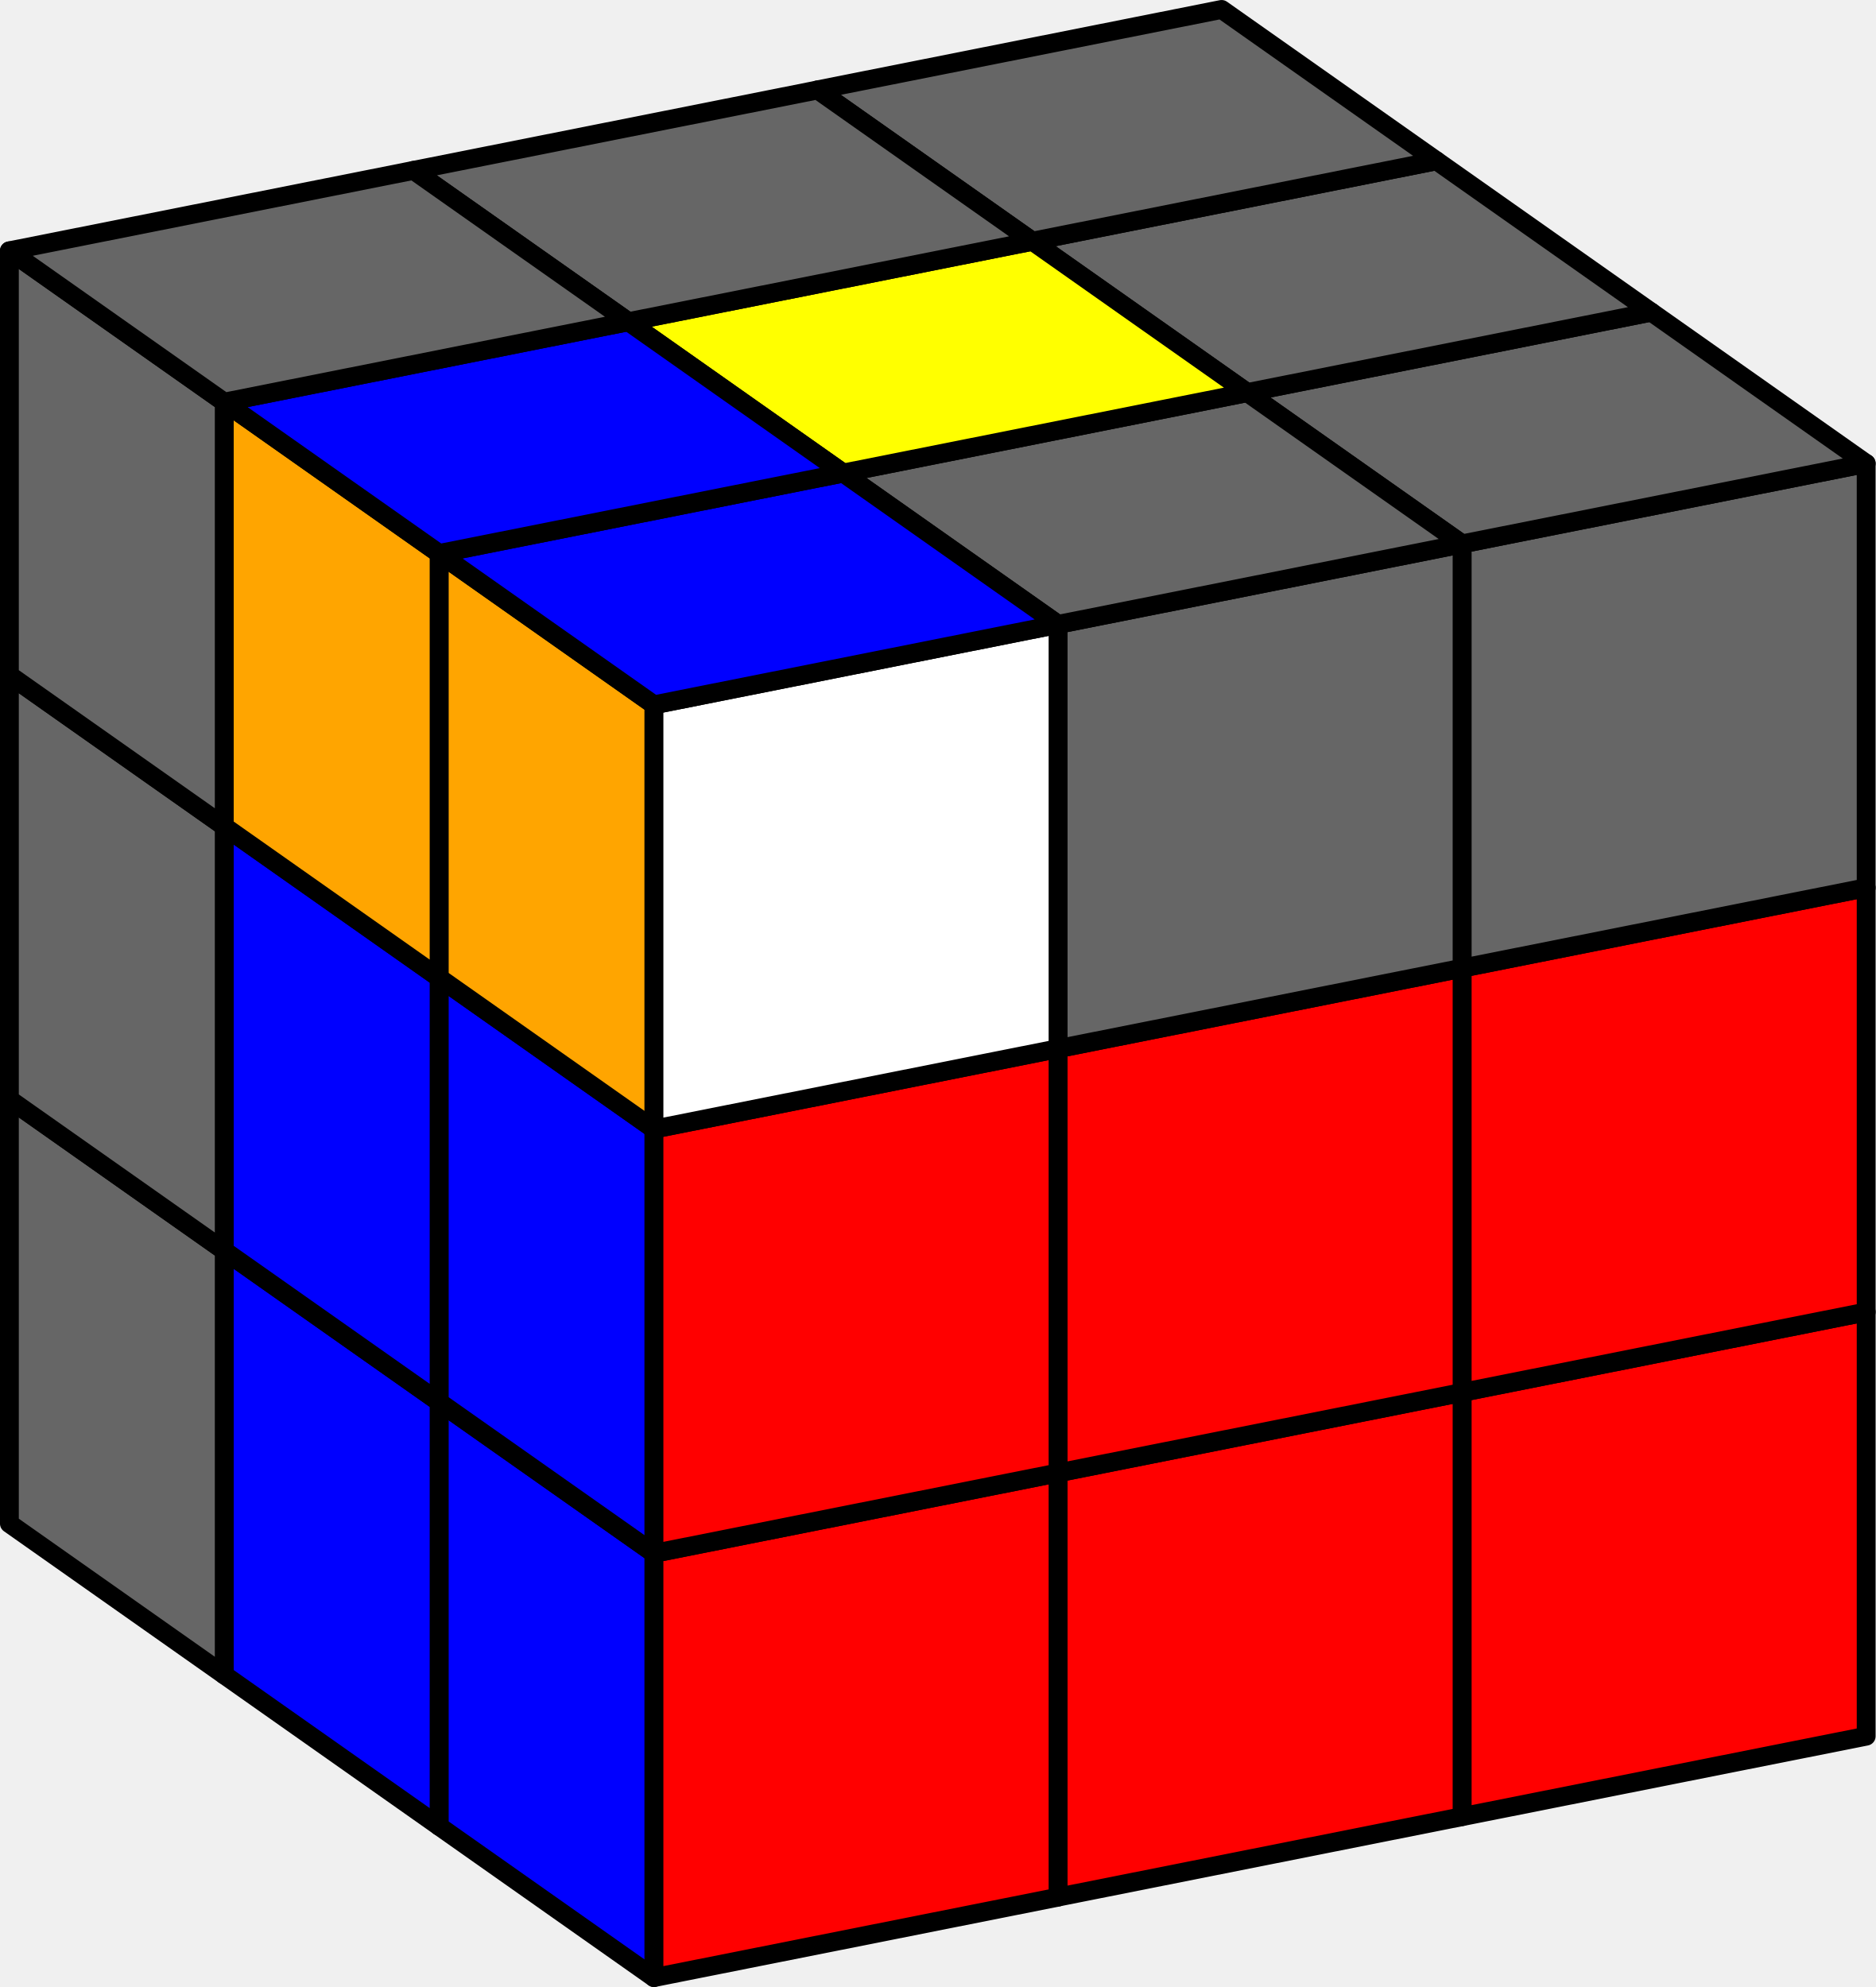
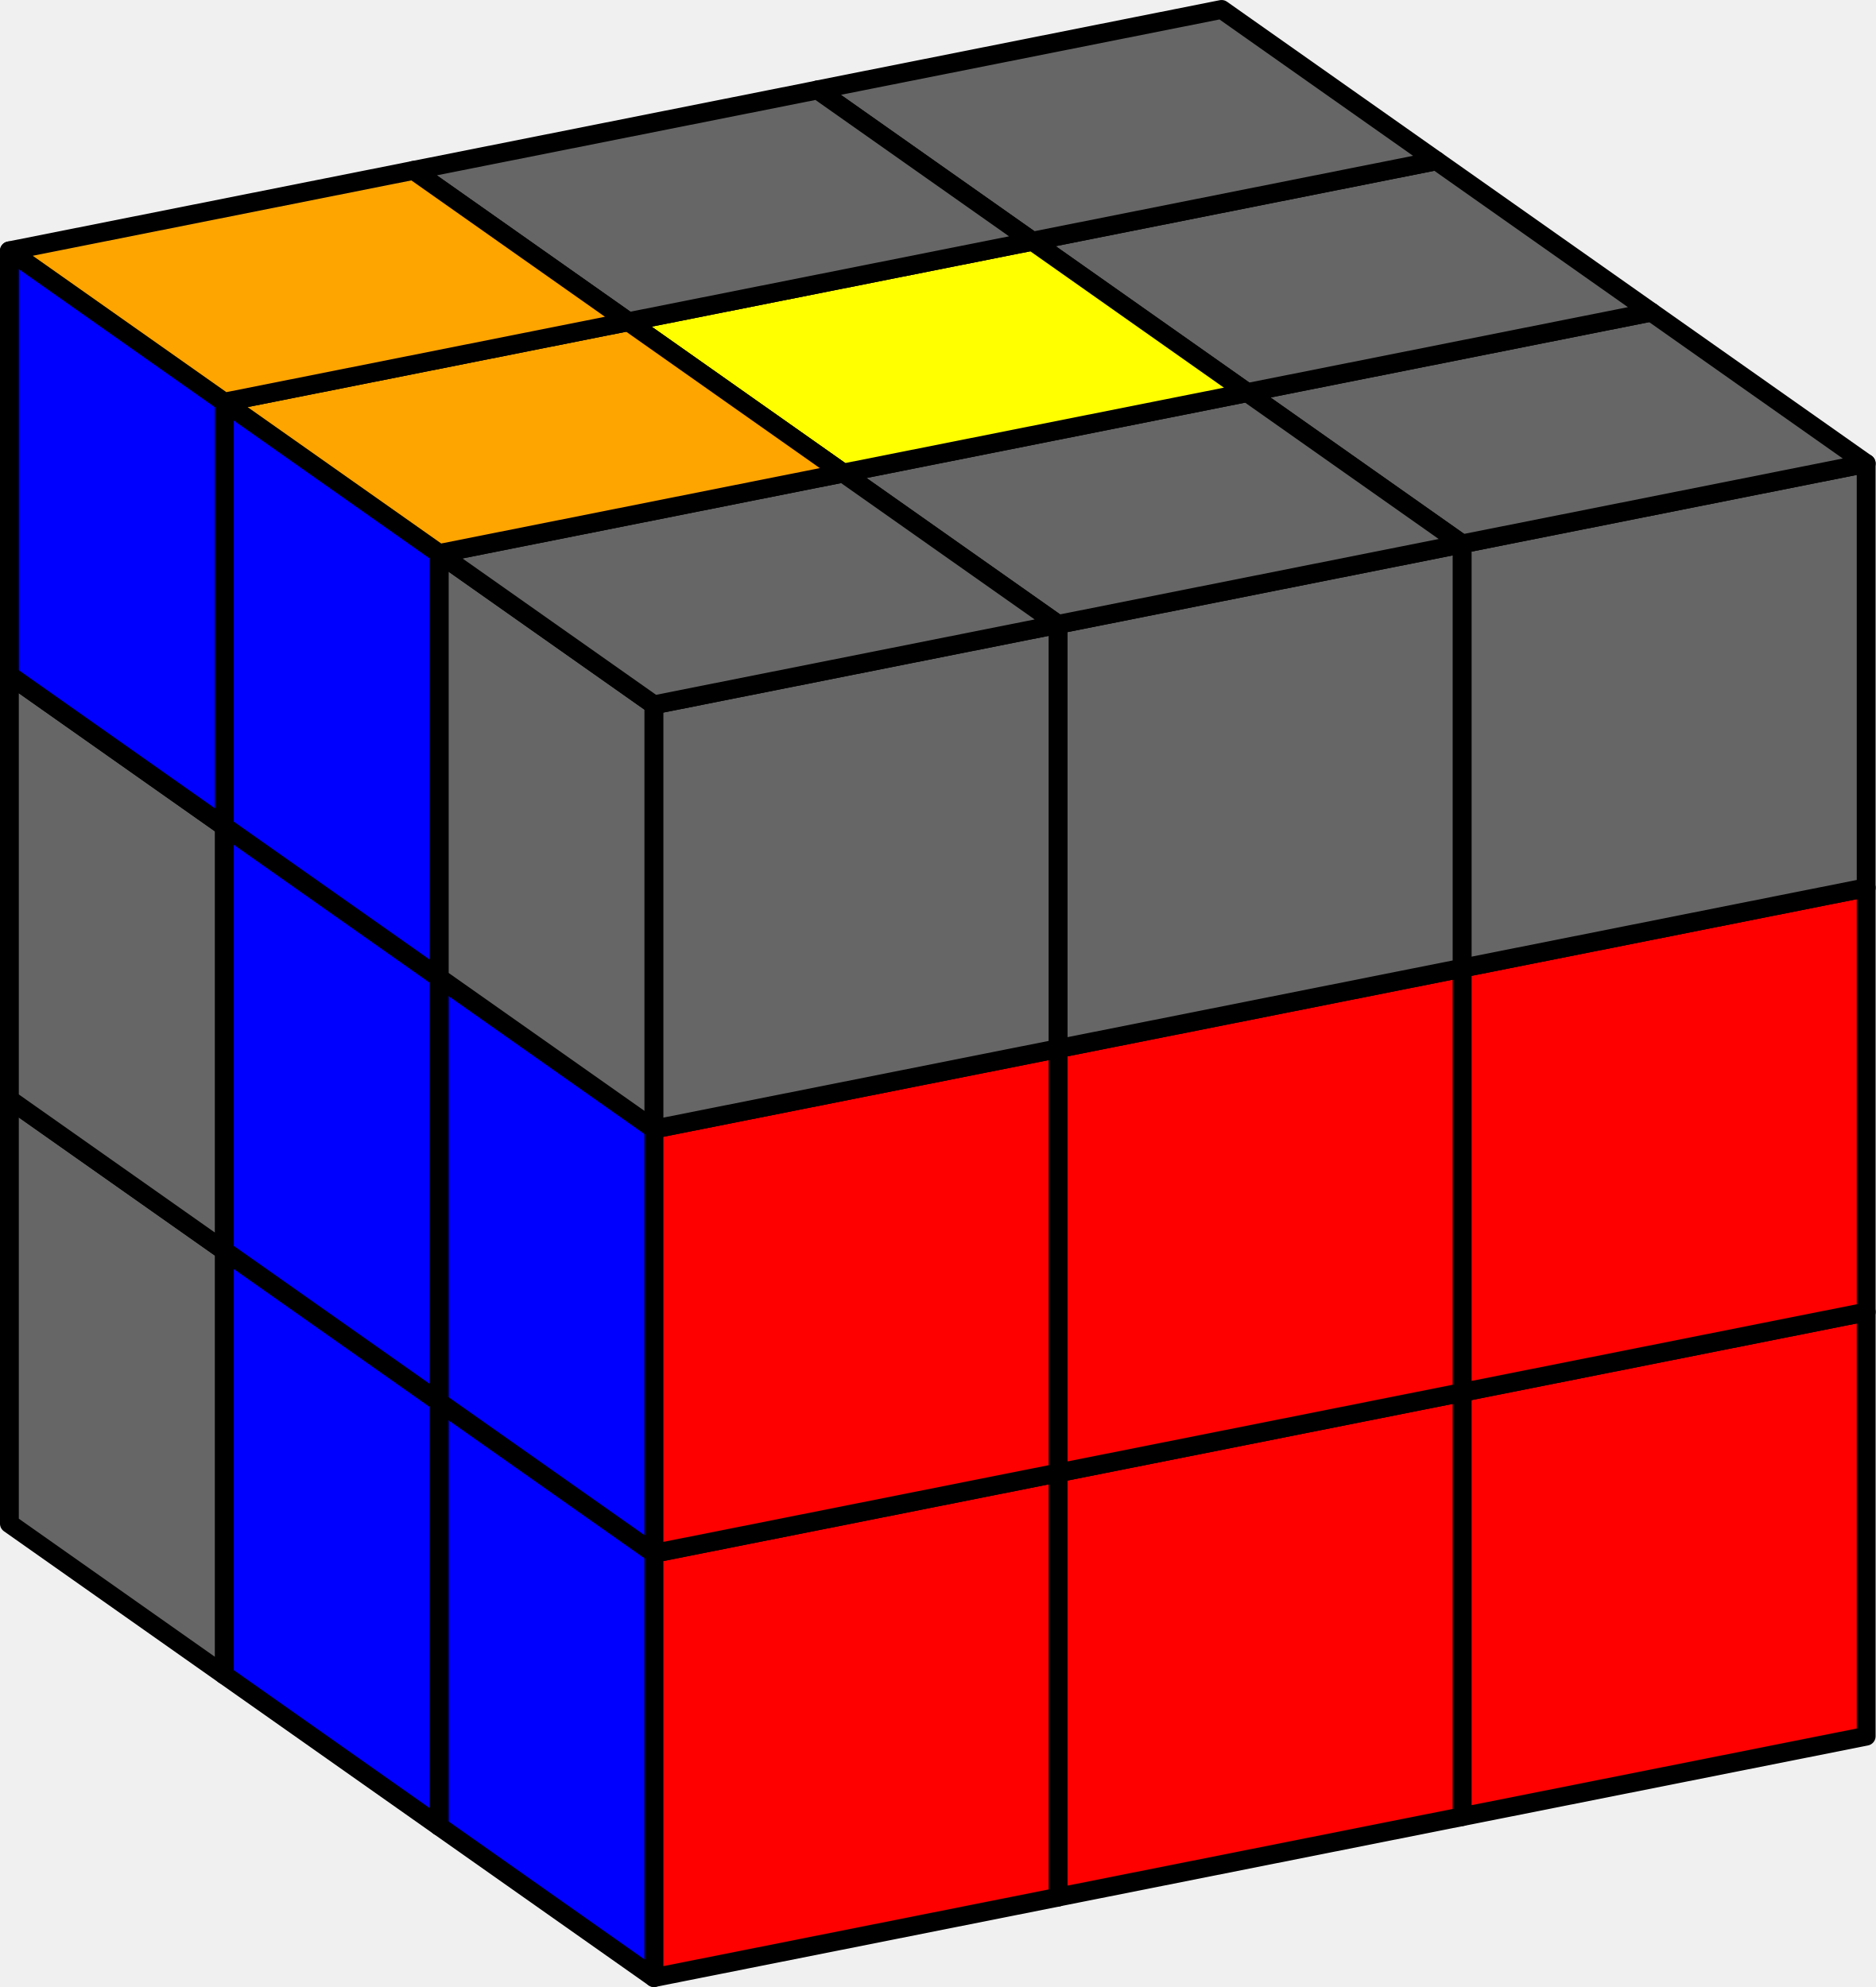
<svg xmlns="http://www.w3.org/2000/svg" width="59.726mm" height="63.284mm" viewBox="0 0 29.863 31.642" version="1.1" id="svg5177">
  <defs id="defs5174">
    </defs>
  <g id="layer1" transform="translate(-68.78841,-111.9368)">
    <path style="fill:#0000ff;fill-opacity:1;stroke:#000000;stroke-width:0.3;stroke-linejoin:round;stroke-miterlimit:4;stroke-dasharray:none;paint-order:fill markers stroke" id="L9" width="9.493" height="8.763" x="57.847" y="133.014" d="m 75.78,134.263 3.421,2.41 v 6.756 l -3.421,-2.41 z" />
    <path style="fill:#0000ff;fill-opacity:1;stroke:#000000;stroke-width:0.3;stroke-linejoin:round;stroke-miterlimit:4;stroke-dasharray:none;paint-order:fill markers stroke" id="L8" width="9.493" height="8.763" x="54.06" y="131.013" d="m 72.359,131.853 3.421,2.41 v 6.756 l -3.421,-2.41 z" />
    <path style="fill:#666666;fill-opacity:1;stroke:#000000;stroke-width:0.3;stroke-linejoin:round;stroke-miterlimit:4;stroke-dasharray:none;paint-order:fill markers stroke" id="L7" width="9.493" height="8.763" x="50.058" y="128.136" d="m 68.938,129.443 3.421,2.41 0,6.756 -3.421,-2.41 z" />
    <path style="fill:#0000ff;fill-opacity:1;stroke:#000000;stroke-width:0.3;stroke-linejoin:round;stroke-miterlimit:4;stroke-dasharray:none;paint-order:fill markers stroke" id="L6" width="9.493" height="8.763" x="58.095" y="126.003" d="m 75.78,127.507 3.421,2.41 0,6.756 -3.421,-2.41 z" />
    <path style="fill:#0000ff;fill-opacity:1;stroke:#000000;stroke-width:0.3;stroke-linejoin:round;stroke-miterlimit:4;stroke-dasharray:none;paint-order:fill markers stroke" id="L5" width="9.493" height="8.763" x="54.771" y="123.787" d="m 72.359,125.097 3.421,2.41 v 6.756 l -3.421,-2.41 z" />
    <path style="fill:#666666;fill-opacity:1;stroke:#000000;stroke-width:0.3;stroke-linejoin:round;stroke-miterlimit:4;stroke-dasharray:none;paint-order:fill markers stroke" id="L4" width="9.493" height="8.763" x="51.183" y="121.356" d="m 68.938,122.687 3.421,2.41 0,6.756 -3.421,-2.41 z" />
-     <path style="fill:#ffa500;fill-opacity:1;stroke:#000000;stroke-width:0.3;stroke-linejoin:round;stroke-miterlimit:4;stroke-dasharray:none;paint-order:fill markers stroke" id="L3" width="9.493" height="8.763" x="58.459" y="118.991" d="m 75.78,120.751 3.421,2.41 v 6.756 l -3.421,-2.41 z" />
-     <path style="fill:#ffa500;fill-opacity:1;stroke:#000000;stroke-width:0.3;stroke-linejoin:round;stroke-miterlimit:4;stroke-dasharray:none;paint-order:fill markers stroke" id="L2" width="9.493" height="8.763" x="55.957" y="116.185" d="m 72.359,118.341 3.421,2.41 v 6.756 l -3.421,-2.41 z" />
-     <path style="fill:#666666;fill-opacity:1;stroke:#000000;stroke-width:0.3;stroke-linejoin:round;stroke-miterlimit:4;stroke-dasharray:none;paint-order:fill markers stroke" id="L1" width="9.493" height="8.763" x="54.716" y="112.745" d="m 68.938,115.931 3.421,2.41 v 6.756 l -3.421,-2.41 z" />
+     <path style="fill:#666666;fill-opacity:1;stroke:#000000;stroke-width:0.3;stroke-linejoin:round;stroke-miterlimit:4;stroke-dasharray:none;paint-order:fill markers stroke" id="L3" width="9.493" height="8.763" x="58.459" y="118.991" d="m 75.78,120.751 3.421,2.41 v 6.756 l -3.421,-2.41 z" />
+     <path style="fill:#0000ff;fill-opacity:1;stroke:#000000;stroke-width:0.3;stroke-linejoin:round;stroke-miterlimit:4;stroke-dasharray:none;paint-order:fill markers stroke" id="L2" width="9.493" height="8.763" x="55.957" y="116.185" d="m 72.359,118.341 3.421,2.41 v 6.756 l -3.421,-2.41 z" />
+     <path style="fill:#0000ff;fill-opacity:1;stroke:#000000;stroke-width:0.3;stroke-linejoin:round;stroke-miterlimit:4;stroke-dasharray:none;paint-order:fill markers stroke" id="L1" width="9.493" height="8.763" x="54.716" y="112.745" d="m 68.938,115.931 3.421,2.41 v 6.756 l -3.421,-2.41 z" />
    <path style="fill:#ff0000;fill-opacity:1;stroke:#000000;stroke-width:0.3;stroke-linejoin:round;stroke-miterlimit:4;stroke-dasharray:none;paint-order:fill markers stroke" id="F9" width="9.493" height="8.763" x="103.206" y="134.135" d="m 92.068,134.11 6.434,-1.281 v 6.756 l -6.434,1.281 z" />
    <path style="fill:#ff0000;fill-opacity:1;stroke:#000000;stroke-width:0.3;stroke-linejoin:round;stroke-miterlimit:4;stroke-dasharray:none;paint-order:fill markers stroke" id="F8" width="9.493" height="8.763" x="96.426" y="135.391" d="m 85.634,135.391 6.434,-1.281 0,6.756 -6.434,1.281 z" />
    <path style="fill:#ff0000;fill-opacity:1;stroke:#000000;stroke-width:0.3;stroke-linejoin:round;stroke-miterlimit:4;stroke-dasharray:none;paint-order:fill markers stroke" id="F7" width="9.493" height="8.763" x="90.341" y="136.648" d="m 79.201,136.673 6.434,-1.281 v 6.756 l -6.434,1.281 z" />
    <path style="fill:#ff0000;fill-opacity:1;stroke:#000000;stroke-width:0.3;stroke-linejoin:round;stroke-miterlimit:4;stroke-dasharray:none;paint-order:fill markers stroke" id="F6" width="9.493" height="8.763" x="103.14" y="127.751" d="m 92.068,127.354 6.434,-1.281 v 6.756 l -6.434,1.281 z" />
    <path style="fill:#ff0000;fill-opacity:1;stroke:#000000;stroke-width:0.3;stroke-linejoin:round;stroke-miterlimit:4;stroke-dasharray:none;paint-order:fill markers stroke" id="F5" width="9.493" height="8.763" x="97.087" y="128.611" d="m 85.634,128.636 6.434,-1.281 0,6.756 -6.434,1.281 z" />
    <path style="fill:#ff0000;fill-opacity:1;stroke:#000000;stroke-width:0.3;stroke-linejoin:round;stroke-miterlimit:4;stroke-dasharray:none;paint-order:fill markers stroke" id="F4" width="9.493" height="8.763" x="90.704" y="130.067" d="m 79.201,129.917 6.434,-1.281 v 6.756 l -6.434,1.281 z" />
    <path style="fill:#666666;fill-opacity:1;stroke:#000000;stroke-width:0.3;stroke-linejoin:round;stroke-miterlimit:4;stroke-dasharray:none;paint-order:fill markers stroke" id="F3" width="9.493" height="8.763" x="102.842" y="120.707" d="m 92.068,120.598 6.434,-1.281 0,6.756 -6.434,1.281 z" />
    <path style="fill:#666666;fill-opacity:1;stroke:#000000;stroke-width:0.3;stroke-linejoin:round;stroke-miterlimit:4;stroke-dasharray:none;paint-order:fill markers stroke" id="F2" width="9.493" height="8.763" x="96.757" y="121.798" d="m 85.634,121.88 6.434,-1.281 0,6.756 -6.434,1.281 z" />
-     <path style="fill:#ffffff;fill-opacity:1;stroke:#000000;stroke-width:0.3;stroke-linejoin:round;stroke-miterlimit:4;stroke-dasharray:none;paint-order:fill markers stroke" id="F1" width="9.493" height="8.763" x="90.804" y="123.816" d="m 79.201,123.161 6.434,-1.281 v 6.756 l -6.434,1.281 z" />
+     <path style="fill:#666666;fill-opacity:1;stroke:#000000;stroke-width:0.3;stroke-linejoin:round;stroke-miterlimit:4;stroke-dasharray:none;paint-order:fill markers stroke" id="F1" width="9.493" height="8.763" x="90.804" y="123.816" d="m 79.201,123.161 6.434,-1.281 v 6.756 l -6.434,1.281 z" />
    <path style="fill:#666666;fill-opacity:1;stroke:#000000;stroke-width:0.3;stroke-linejoin:round;stroke-miterlimit:4;stroke-dasharray:none;paint-order:fill markers stroke" id="U9" width="10.088" height="8.2" x="88.881" y="102.427" d="m 88.647,118.188 6.434,-1.281 3.421,2.41 -6.434,1.281 z" />
    <path style="fill:#666666;fill-opacity:1;stroke:#000000;stroke-width:0.3;stroke-linejoin:round;stroke-miterlimit:4;stroke-dasharray:none;paint-order:fill markers stroke" id="U8" width="10.088" height="8.2" x="82.068" y="103.717" d="m 82.213,119.47 6.434,-1.281 3.421,2.41 -6.434,1.281 z" />
-     <path style="fill:#0000ff;fill-opacity:1;stroke:#000000;stroke-width:0.3;stroke-linejoin:round;stroke-miterlimit:4;stroke-dasharray:none;paint-order:fill markers stroke" id="U7" width="10.088" height="8.2" x="76.776" y="105.139" d="m 75.78,120.751 6.434,-1.281 3.421,2.41 -6.434,1.281 z" />
+     <path style="fill:#666666;fill-opacity:1;stroke:#000000;stroke-width:0.3;stroke-linejoin:round;stroke-miterlimit:4;stroke-dasharray:none;paint-order:fill markers stroke" id="U7" width="10.088" height="8.2" x="76.776" y="105.139" d="m 75.78,120.751 6.434,-1.281 3.421,2.41 -6.434,1.281 z" />
    <path style="fill:#666666;fill-opacity:1;stroke:#000000;stroke-width:0.3;stroke-linejoin:round;stroke-miterlimit:4;stroke-dasharray:none;paint-order:fill markers stroke" id="U6" width="10.088" height="8.2" x="85.474" y="99.847" d="m 85.226,115.778 6.434,-1.281 3.421,2.41 -6.434,1.281 z" />
    <path style="fill:#ffff00;fill-opacity:1;stroke:#000000;stroke-width:0.3;stroke-linejoin:round;stroke-miterlimit:4;stroke-dasharray:none;paint-order:fill markers stroke" id="U5" width="10.088" height="8.2" x="78.562" y="101.203" d="m 78.793,117.06 6.434,-1.281 3.421,2.41 -6.434,1.281 z" />
-     <path style="fill:#0000ff;fill-opacity:1;stroke:#000000;stroke-width:0.3;stroke-linejoin:round;stroke-miterlimit:4;stroke-dasharray:none;paint-order:fill markers stroke" id="U4" width="10.088" height="8.2" x="73.733" y="102.361" d="m 72.359,118.341 6.434,-1.281 3.421,2.41 -6.434,1.281 z" />
+     <path style="fill:#ffa500;fill-opacity:1;stroke:#000000;stroke-width:0.3;stroke-linejoin:round;stroke-miterlimit:4;stroke-dasharray:none;paint-order:fill markers stroke" id="U4" width="10.088" height="8.2" x="73.733" y="102.361" d="m 72.359,118.341 6.434,-1.281 3.421,2.41 -6.434,1.281 z" />
    <path style="fill:#666666;fill-opacity:1;stroke:#000000;stroke-width:0.3;stroke-linejoin:round;stroke-miterlimit:4;stroke-dasharray:none;paint-order:fill markers stroke" id="U3" width="10.088" height="8.2" x="82.498" y="97.499" d="m 81.805,113.368 6.434,-1.281 3.421,2.41 -6.434,1.281 z" />
    <path style="fill:#666666;fill-opacity:1;stroke:#000000;stroke-width:0.3;stroke-linejoin:round;stroke-miterlimit:4;stroke-dasharray:none;paint-order:fill markers stroke" id="U2" width="10.088" height="8.2" x="76.346" y="98.987" d="m 75.372,114.65 6.434,-1.281 3.421,2.41 -6.434,1.281 z" />
-     <path style="fill:#666666;fill-opacity:1;stroke:#000000;stroke-width:0.3;stroke-linejoin:round;stroke-miterlimit:4;stroke-dasharray:none;paint-order:fill markers stroke" id="U1" width="10.088" height="8.2" x="70.79" y="100.475" d="m 68.938,115.931 6.434,-1.281 3.421,2.41 -6.434,1.281 z" />
+     <path style="fill:#ffa500;fill-opacity:1;stroke:#000000;stroke-width:0.3;stroke-linejoin:round;stroke-miterlimit:4;stroke-dasharray:none;paint-order:fill markers stroke" id="U1" width="10.088" height="8.2" x="70.79" y="100.475" d="m 68.938,115.931 6.434,-1.281 3.421,2.41 -6.434,1.281 z" />
  </g>
</svg>
